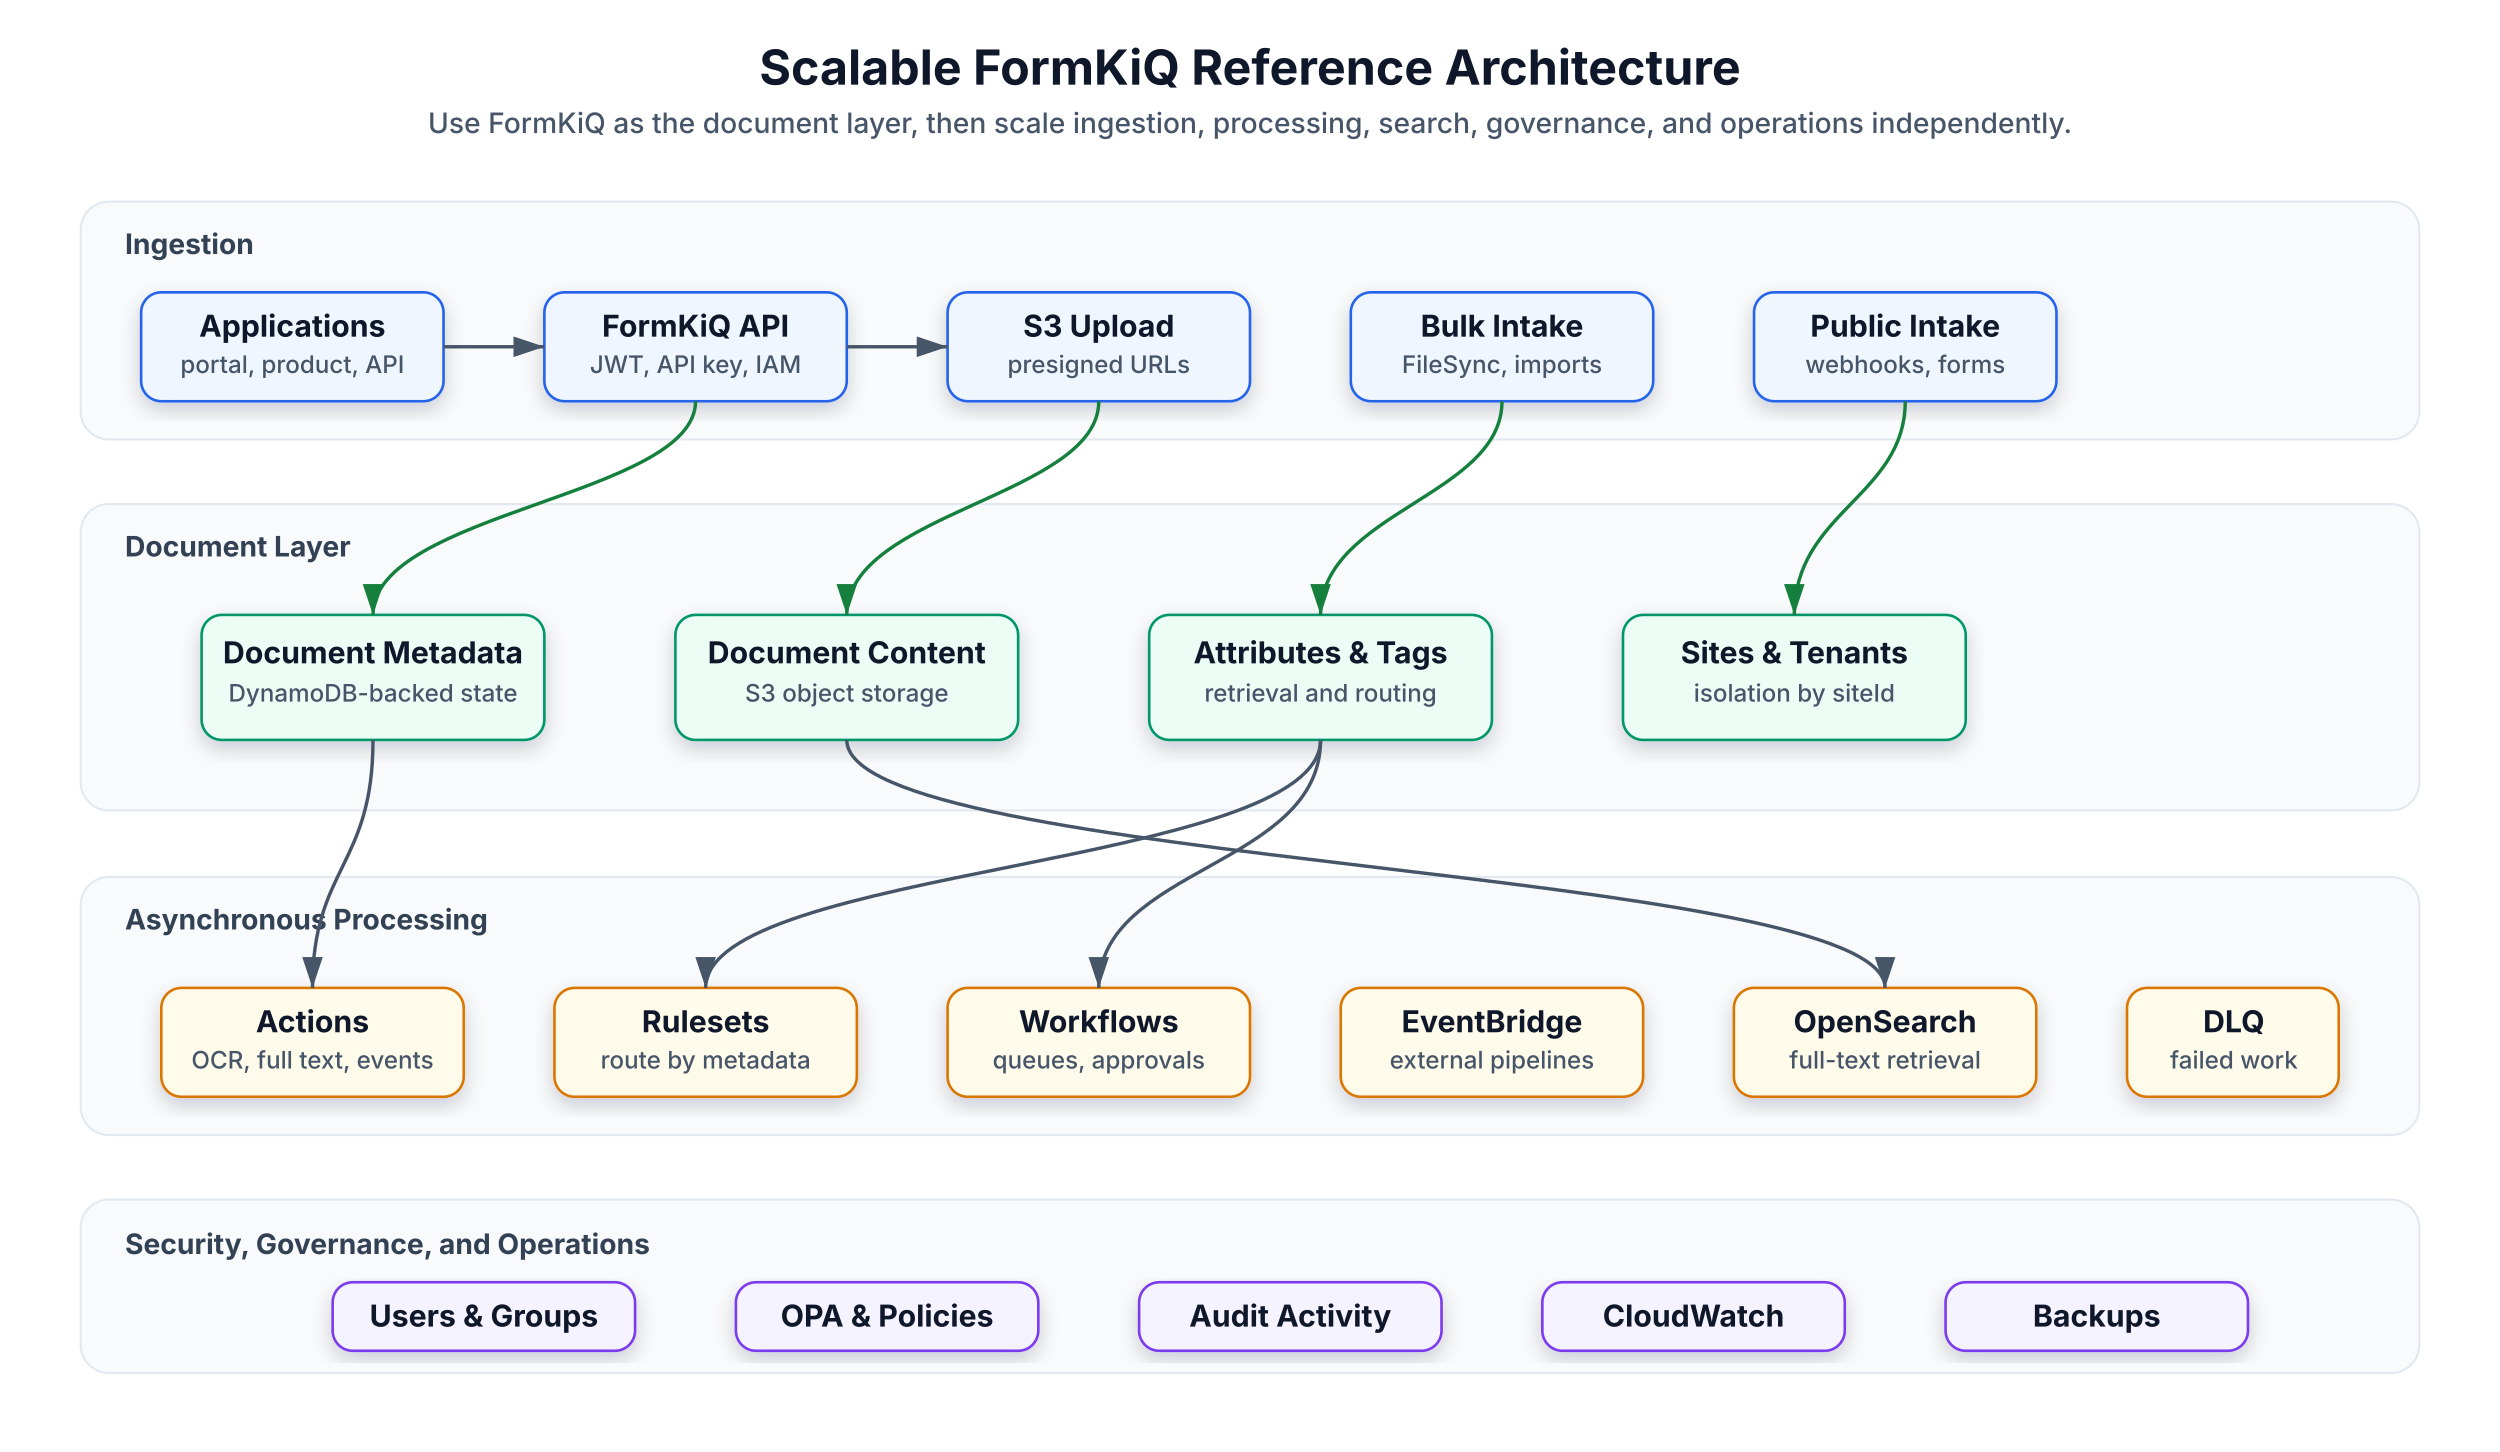
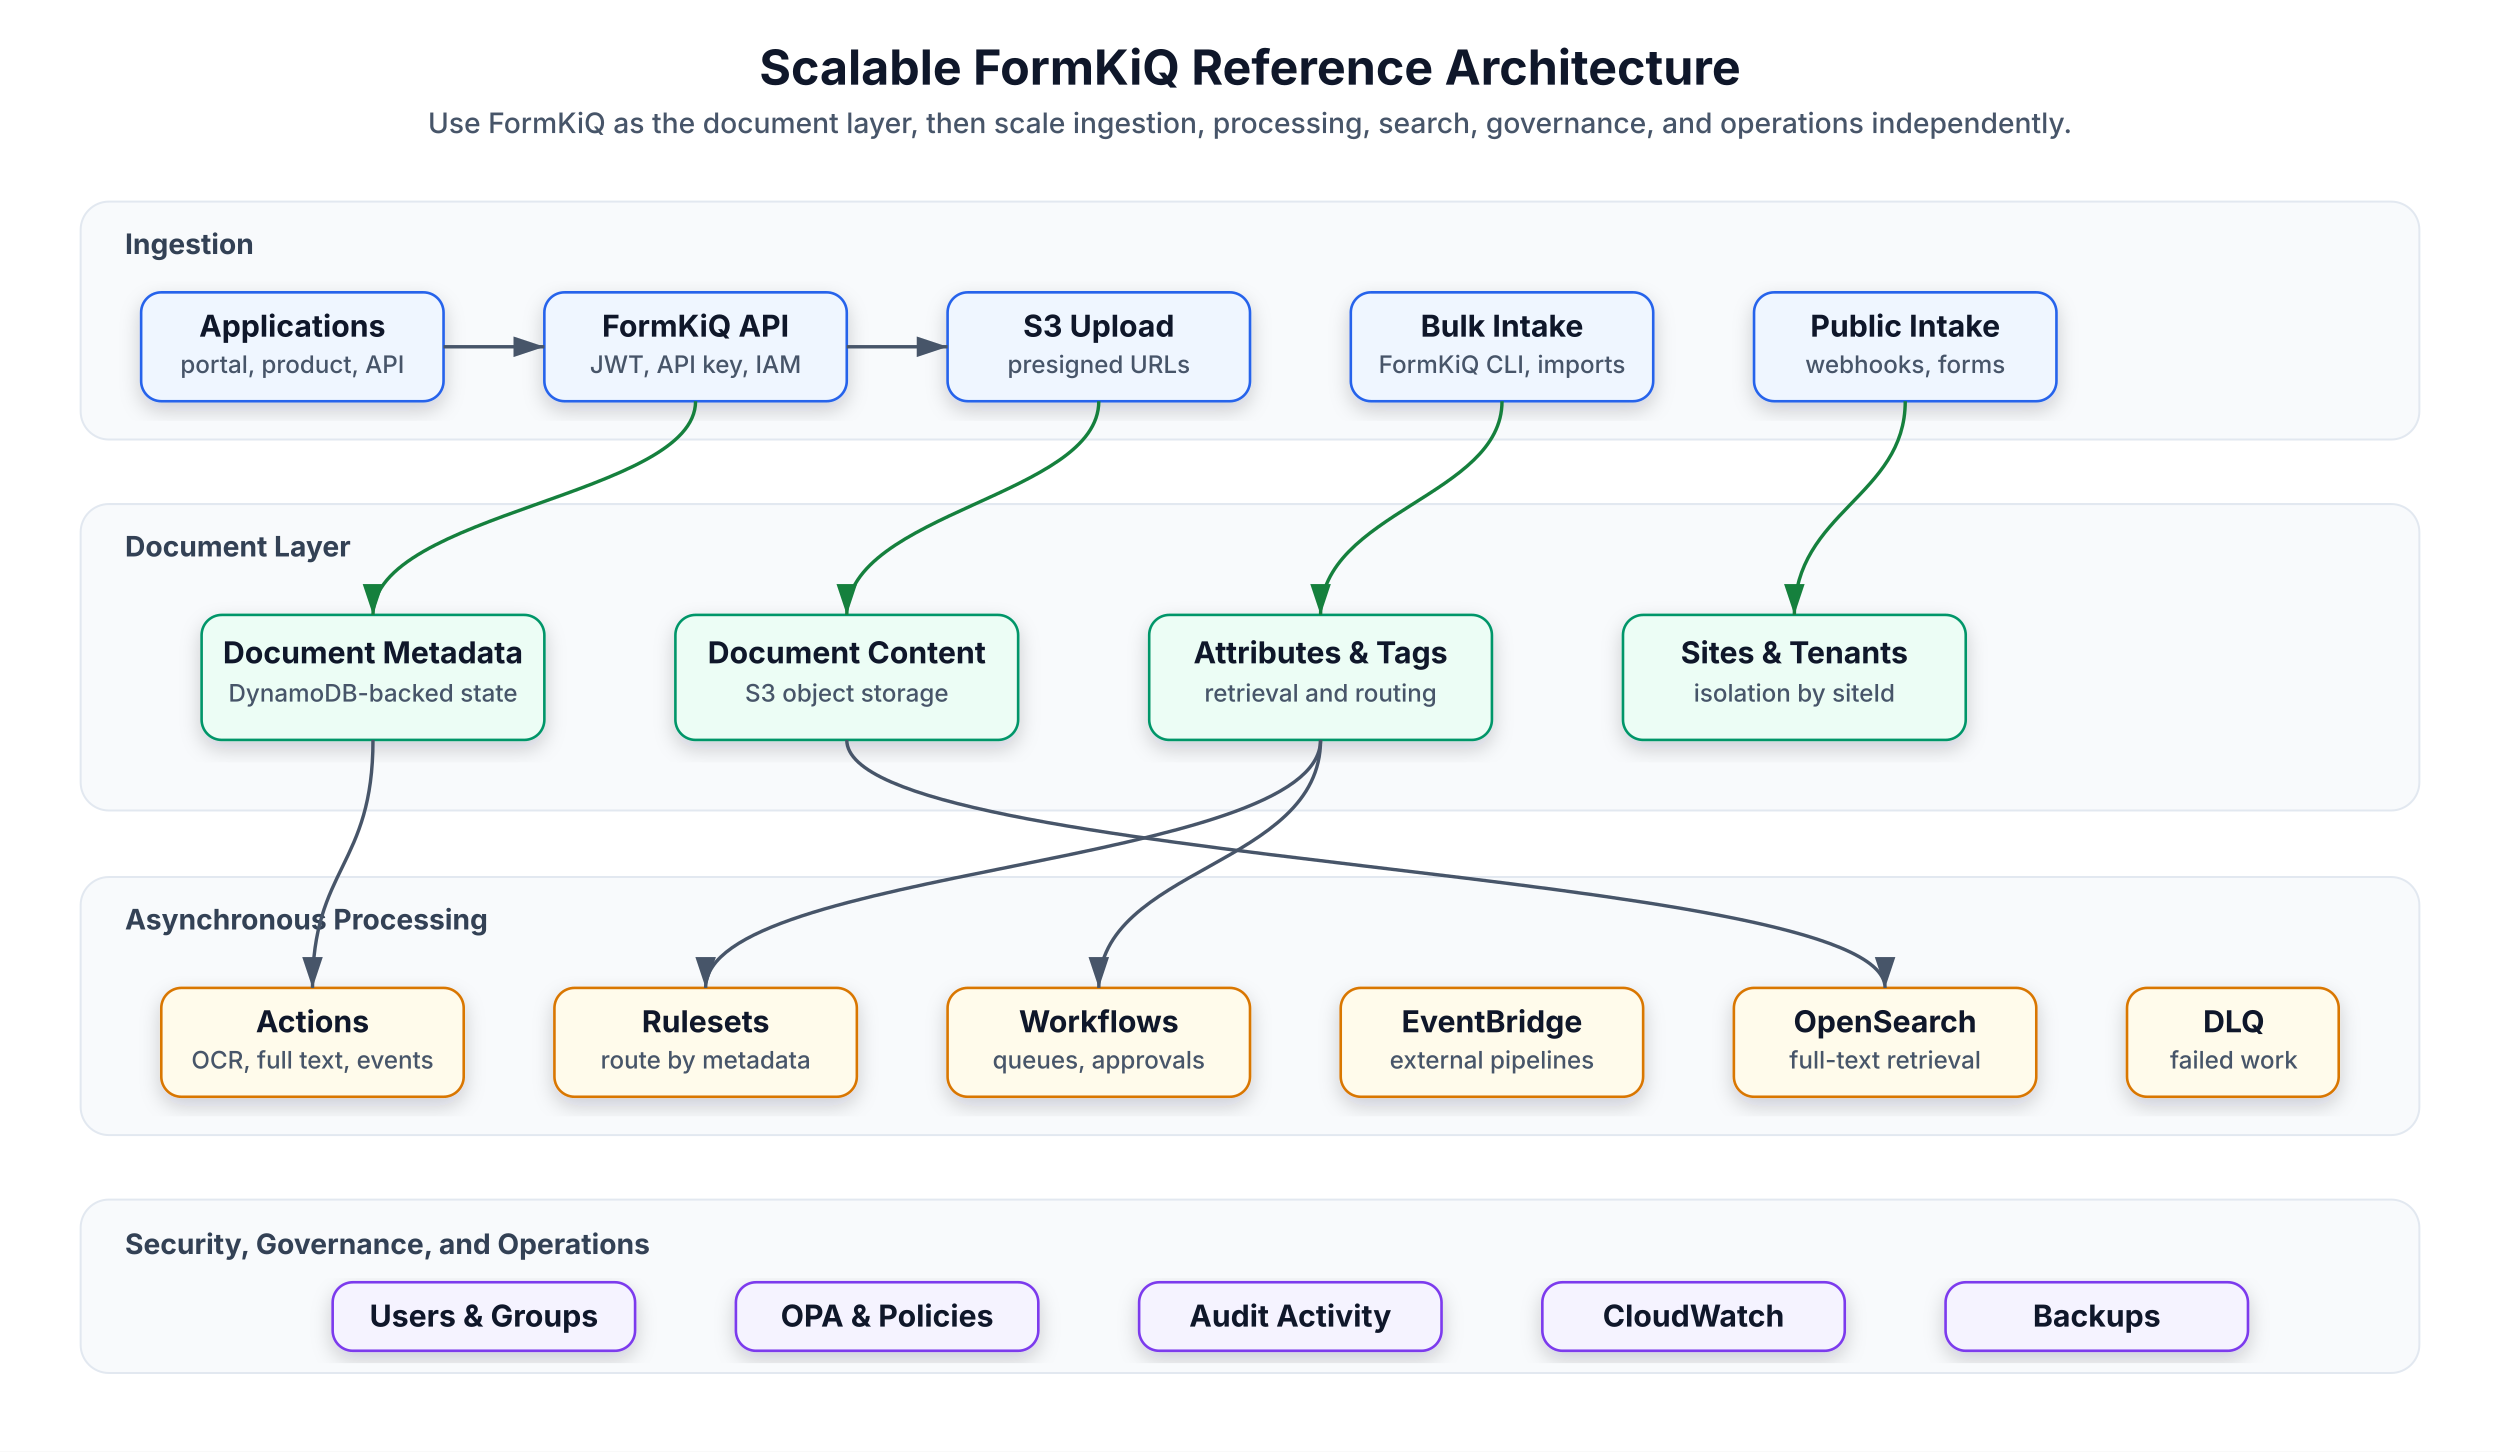
<svg xmlns="http://www.w3.org/2000/svg" width="1240" height="720" viewBox="0 0 1240 720" role="img" aria-label="Scalable FormKiQ reference architecture">
  <defs>
    <filter id="shadow" x="-18%" y="-18%" width="136%" height="136%">
      <feDropShadow dx="0" dy="4" stdDeviation="5" flood-color="#111827" flood-opacity="0.18" />
    </filter>
    <marker id="arrow" markerWidth="12" markerHeight="12" refX="9" refY="3" orient="auto">
      <polygon points="0 0, 9 3, 0 6" fill="#475569" />
    </marker>
    <marker id="arrowGreen" markerWidth="12" markerHeight="12" refX="9" refY="3" orient="auto">
      <polygon points="0 0, 9 3, 0 6" fill="#15803d" />
    </marker>
    <style>
      .title { font: 700 24px Inter, ui-sans-serif, system-ui, -apple-system, Segoe UI, Roboto, Arial; fill:#0f172a; }
      .subtitle { font: 500 14px Inter, ui-sans-serif, system-ui, -apple-system, Segoe UI, Roboto, Arial; fill:#475569; }
      .bandTitle { font: 700 14px Inter, ui-sans-serif, system-ui, -apple-system, Segoe UI, Roboto, Arial; fill:#334155; }
      .boxTitle { font: 700 15px Inter, ui-sans-serif, system-ui, -apple-system, Segoe UI, Roboto, Arial; fill:#0f172a; }
      .boxText { font: 500 12px Inter, ui-sans-serif, system-ui, -apple-system, Segoe UI, Roboto, Arial; fill:#475569; }
      .label { font: 700 12px Inter, ui-sans-serif, system-ui, -apple-system, Segoe UI, Roboto, Arial; fill:#475569; }
      .box { rx:10; ry:10; filter:url(#shadow); stroke-width:1.3; }
      .blue { fill:#eff6ff; stroke:#2563eb; }
      .green { fill:#ecfdf5; stroke:#059669; }
      .amber { fill:#fffbeb; stroke:#d97706; }
      .purple { fill:#f5f3ff; stroke:#7c3aed; }
      .slate { fill:#f8fafc; stroke:#64748b; }
      .line { fill:none; stroke:#475569; stroke-width:1.7; marker-end:url(#arrow); }
      .lineGreen { fill:none; stroke:#15803d; stroke-width:1.7; marker-end:url(#arrowGreen); }
    </style>
  </defs>
  <rect width="1240" height="720" fill="#ffffff" />
  <text class="title" x="620" y="42" text-anchor="middle">Scalable FormKiQ Reference Architecture</text>
  <text class="subtitle" x="620" y="66" text-anchor="middle">Use FormKiQ as the document layer, then scale ingestion, processing, search, governance, and operations independently.</text>
  <rect x="40" y="100" width="1160" height="118" rx="14" fill="#f8fafc" stroke="#e2e8f0" />
  <text class="bandTitle" x="62" y="126">Ingestion</text>
  <rect class="box blue" x="70" y="145" width="150" height="54" />
  <text class="boxTitle" x="145" y="167" text-anchor="middle">Applications</text>
  <text class="boxText" x="145" y="185" text-anchor="middle">portal, product, API</text>
  <rect class="box blue" x="270" y="145" width="150" height="54" />
  <text class="boxTitle" x="345" y="167" text-anchor="middle">FormKiQ API</text>
  <text class="boxText" x="345" y="185" text-anchor="middle">JWT, API key, IAM</text>
  <rect class="box blue" x="470" y="145" width="150" height="54" />
  <text class="boxTitle" x="545" y="167" text-anchor="middle">S3 Upload</text>
  <text class="boxText" x="545" y="185" text-anchor="middle">presigned URLs</text>
  <rect class="box blue" x="670" y="145" width="150" height="54" />
  <text class="boxTitle" x="745" y="167" text-anchor="middle">Bulk Intake</text>
-   <text class="boxText" x="745" y="185" text-anchor="middle">FileSync, imports</text>
+   <text class="boxText" x="745" y="185" text-anchor="middle">FormKiQ CLI, imports</text>
  <rect class="box blue" x="870" y="145" width="150" height="54" />
  <text class="boxTitle" x="945" y="167" text-anchor="middle">Public Intake</text>
  <text class="boxText" x="945" y="185" text-anchor="middle">webhooks, forms</text>
  <path class="line" d="M 220 172 L 270 172" />
  <path class="line" d="M 420 172 L 470 172" />
  <rect x="40" y="250" width="1160" height="152" rx="14" fill="#f8fafc" stroke="#e2e8f0" />
  <text class="bandTitle" x="62" y="276">Document Layer</text>
  <rect class="box green" x="100" y="305" width="170" height="62" />
  <text class="boxTitle" x="185" y="329" text-anchor="middle">Document Metadata</text>
  <text class="boxText" x="185" y="348" text-anchor="middle">DynamoDB-backed state</text>
  <rect class="box green" x="335" y="305" width="170" height="62" />
  <text class="boxTitle" x="420" y="329" text-anchor="middle">Document Content</text>
  <text class="boxText" x="420" y="348" text-anchor="middle">S3 object storage</text>
  <rect class="box green" x="570" y="305" width="170" height="62" />
  <text class="boxTitle" x="655" y="329" text-anchor="middle">Attributes &amp; Tags</text>
  <text class="boxText" x="655" y="348" text-anchor="middle">retrieval and routing</text>
  <rect class="box green" x="805" y="305" width="170" height="62" />
  <text class="boxTitle" x="890" y="329" text-anchor="middle">Sites &amp; Tenants</text>
  <text class="boxText" x="890" y="348" text-anchor="middle">isolation by siteId</text>
  <path class="lineGreen" d="M 345 199 C 345 246, 185 254, 185 305" />
  <path class="lineGreen" d="M 545 199 C 545 246, 420 254, 420 305" />
  <path class="lineGreen" d="M 745 199 C 745 246, 655 254, 655 305" />
  <path class="lineGreen" d="M 945 199 C 945 246, 890 254, 890 305" />
  <rect x="40" y="435" width="1160" height="128" rx="14" fill="#f8fafc" stroke="#e2e8f0" />
  <text class="bandTitle" x="62" y="461">Asynchronous Processing</text>
  <rect class="box amber" x="80" y="490" width="150" height="54" />
  <text class="boxTitle" x="155" y="512" text-anchor="middle">Actions</text>
  <text class="boxText" x="155" y="530" text-anchor="middle">OCR, full text, events</text>
  <rect class="box amber" x="275" y="490" width="150" height="54" />
  <text class="boxTitle" x="350" y="512" text-anchor="middle">Rulesets</text>
  <text class="boxText" x="350" y="530" text-anchor="middle">route by metadata</text>
  <rect class="box amber" x="470" y="490" width="150" height="54" />
  <text class="boxTitle" x="545" y="512" text-anchor="middle">Workflows</text>
  <text class="boxText" x="545" y="530" text-anchor="middle">queues, approvals</text>
  <rect class="box amber" x="665" y="490" width="150" height="54" />
  <text class="boxTitle" x="740" y="512" text-anchor="middle">EventBridge</text>
  <text class="boxText" x="740" y="530" text-anchor="middle">external pipelines</text>
  <rect class="box amber" x="860" y="490" width="150" height="54" />
  <text class="boxTitle" x="935" y="512" text-anchor="middle">OpenSearch</text>
  <text class="boxText" x="935" y="530" text-anchor="middle">full-text retrieval</text>
  <rect class="box amber" x="1055" y="490" width="105" height="54" />
  <text class="boxTitle" x="1108" y="512" text-anchor="middle">DLQ</text>
  <text class="boxText" x="1108" y="530" text-anchor="middle">failed work</text>
  <path class="line" d="M 185 367 C 185 430, 155 430, 155 490" />
  <path class="line" d="M 655 367 C 655 430, 350 430, 350 490" />
  <path class="line" d="M 655 367 C 655 430, 545 430, 545 490" />
  <path class="line" d="M 420 367 C 420 430, 935 430, 935 490" />
  <rect x="40" y="595" width="1160" height="86" rx="14" fill="#f8fafc" stroke="#e2e8f0" />
  <text class="bandTitle" x="62" y="622">Security, Governance, and Operations</text>
  <rect class="box purple" x="165" y="636" width="150" height="34" />
  <text class="boxTitle" x="240" y="658" text-anchor="middle">Users &amp; Groups</text>
  <rect class="box purple" x="365" y="636" width="150" height="34" />
  <text class="boxTitle" x="440" y="658" text-anchor="middle">OPA &amp; Policies</text>
  <rect class="box purple" x="565" y="636" width="150" height="34" />
  <text class="boxTitle" x="640" y="658" text-anchor="middle">Audit Activity</text>
  <rect class="box purple" x="765" y="636" width="150" height="34" />
  <text class="boxTitle" x="840" y="658" text-anchor="middle">CloudWatch</text>
  <rect class="box purple" x="965" y="636" width="150" height="34" />
  <text class="boxTitle" x="1040" y="658" text-anchor="middle">Backups</text>
</svg>
